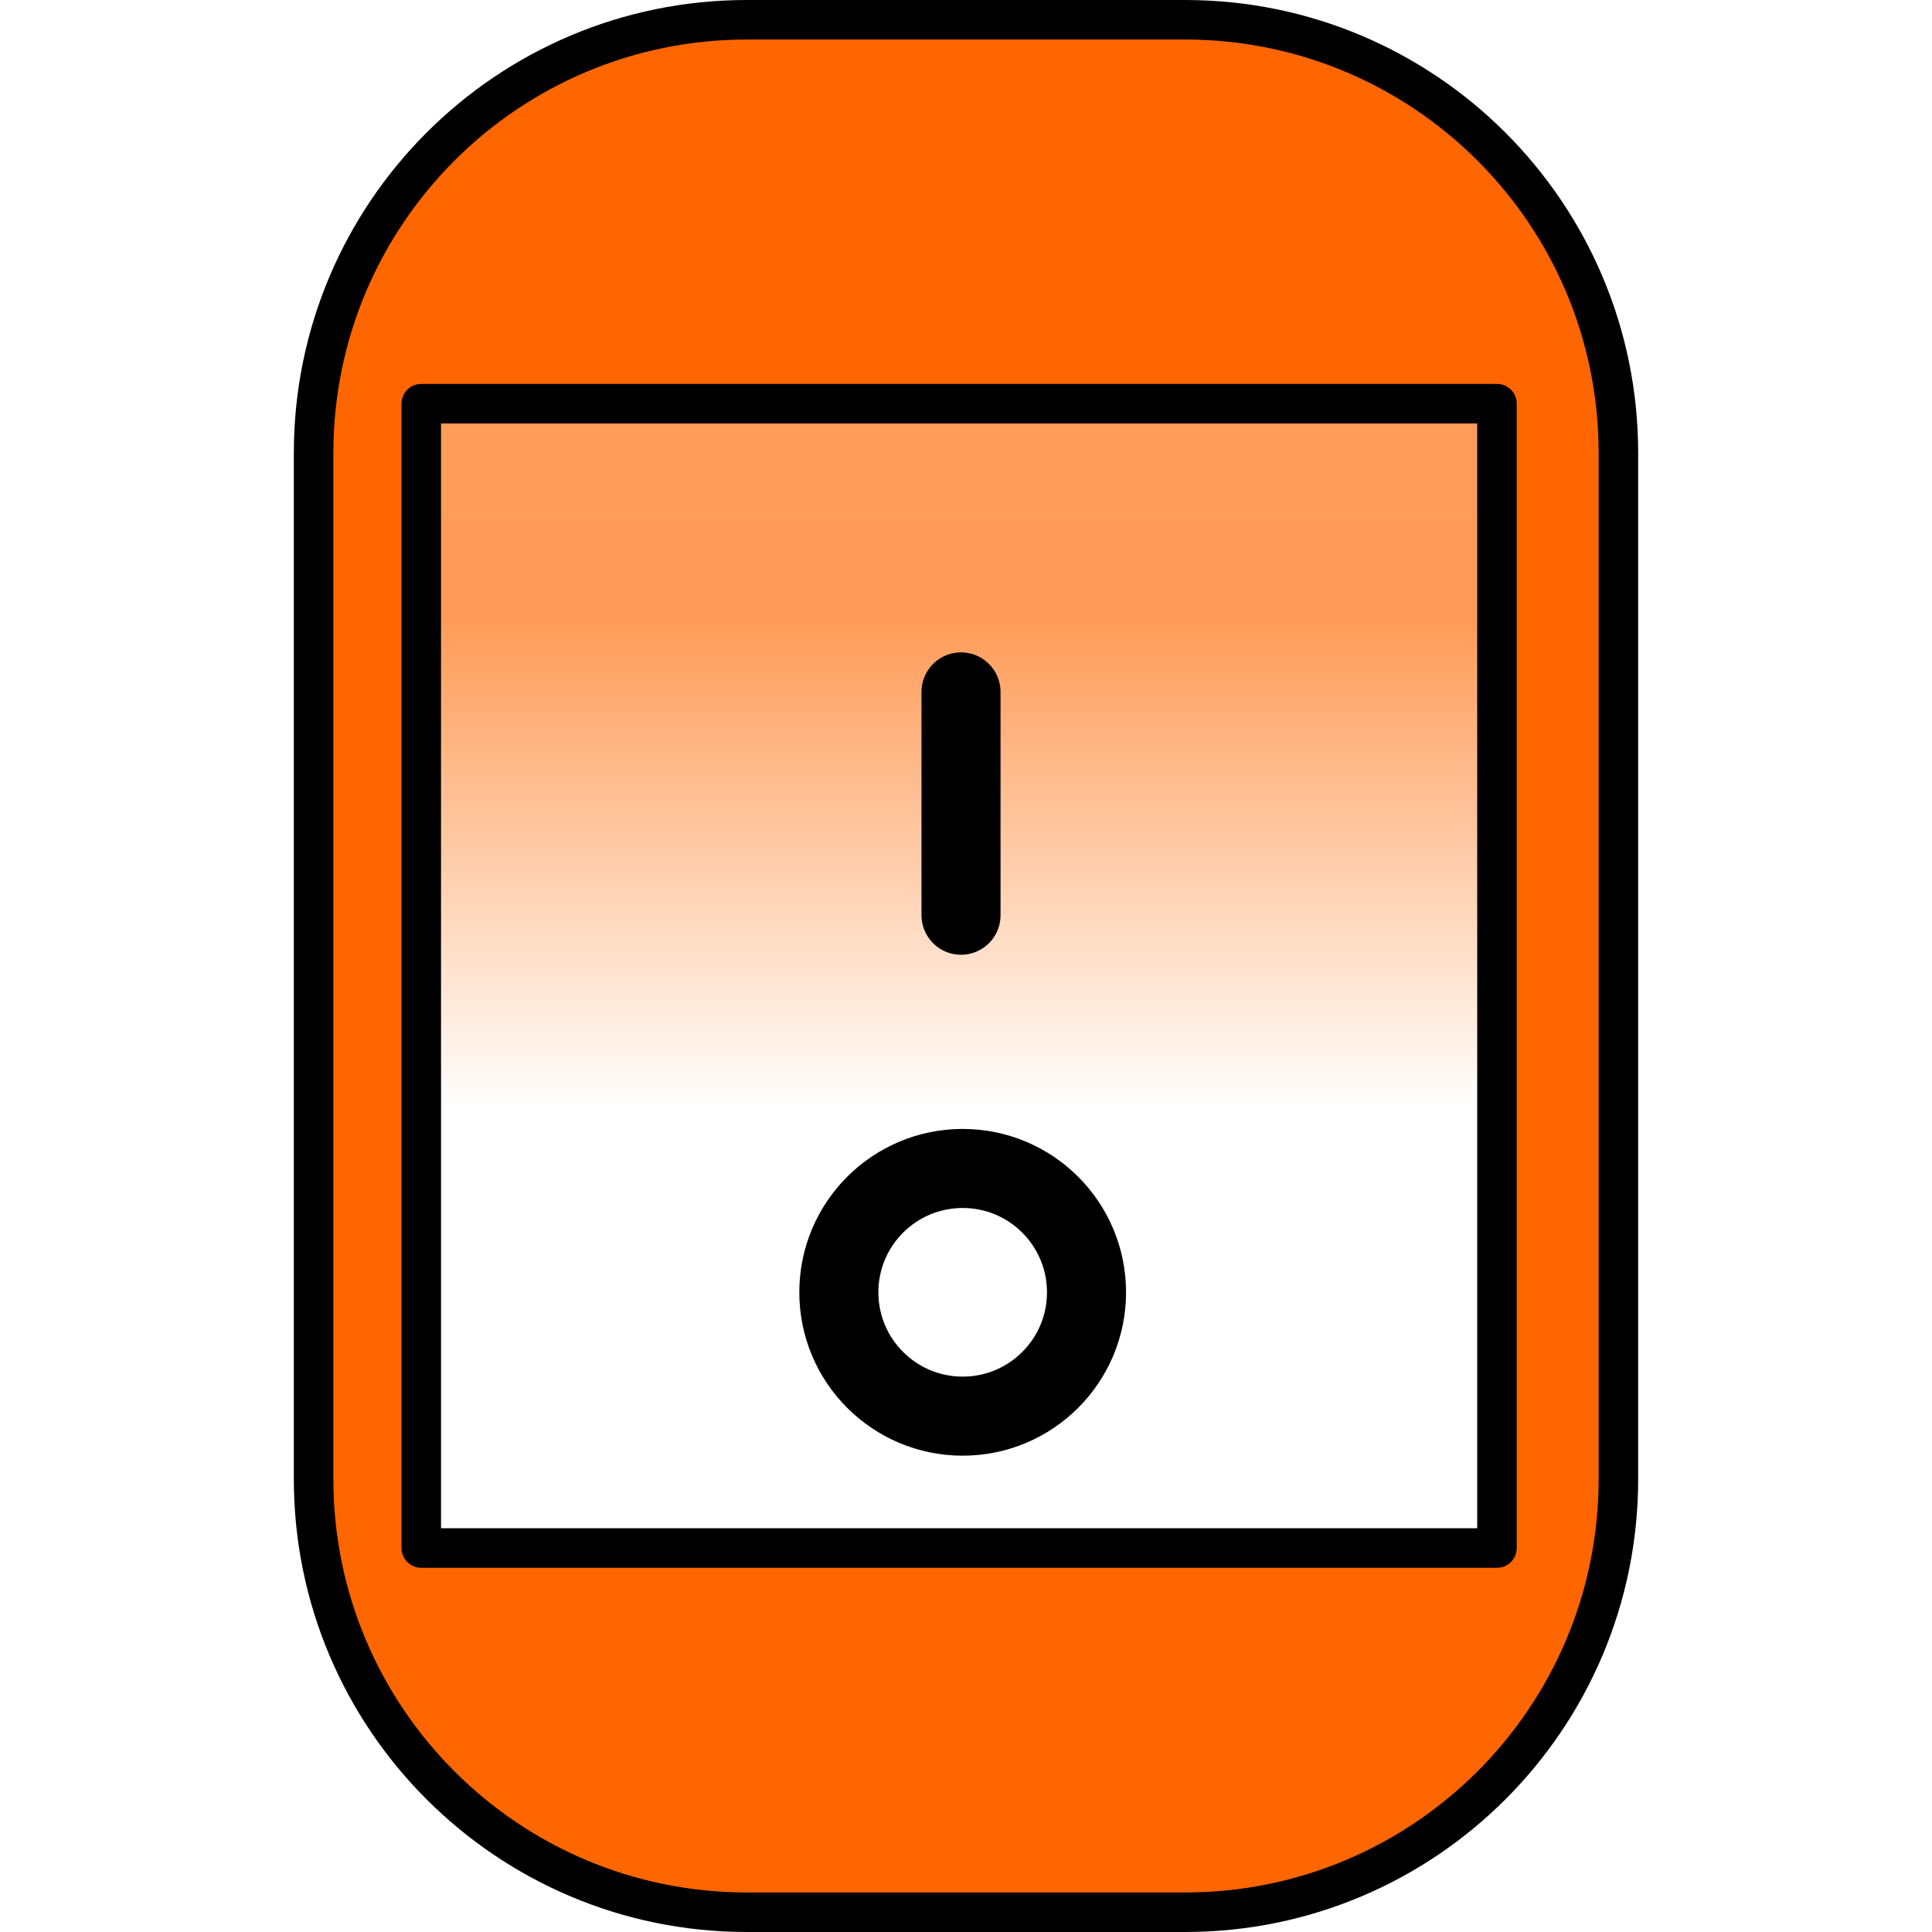
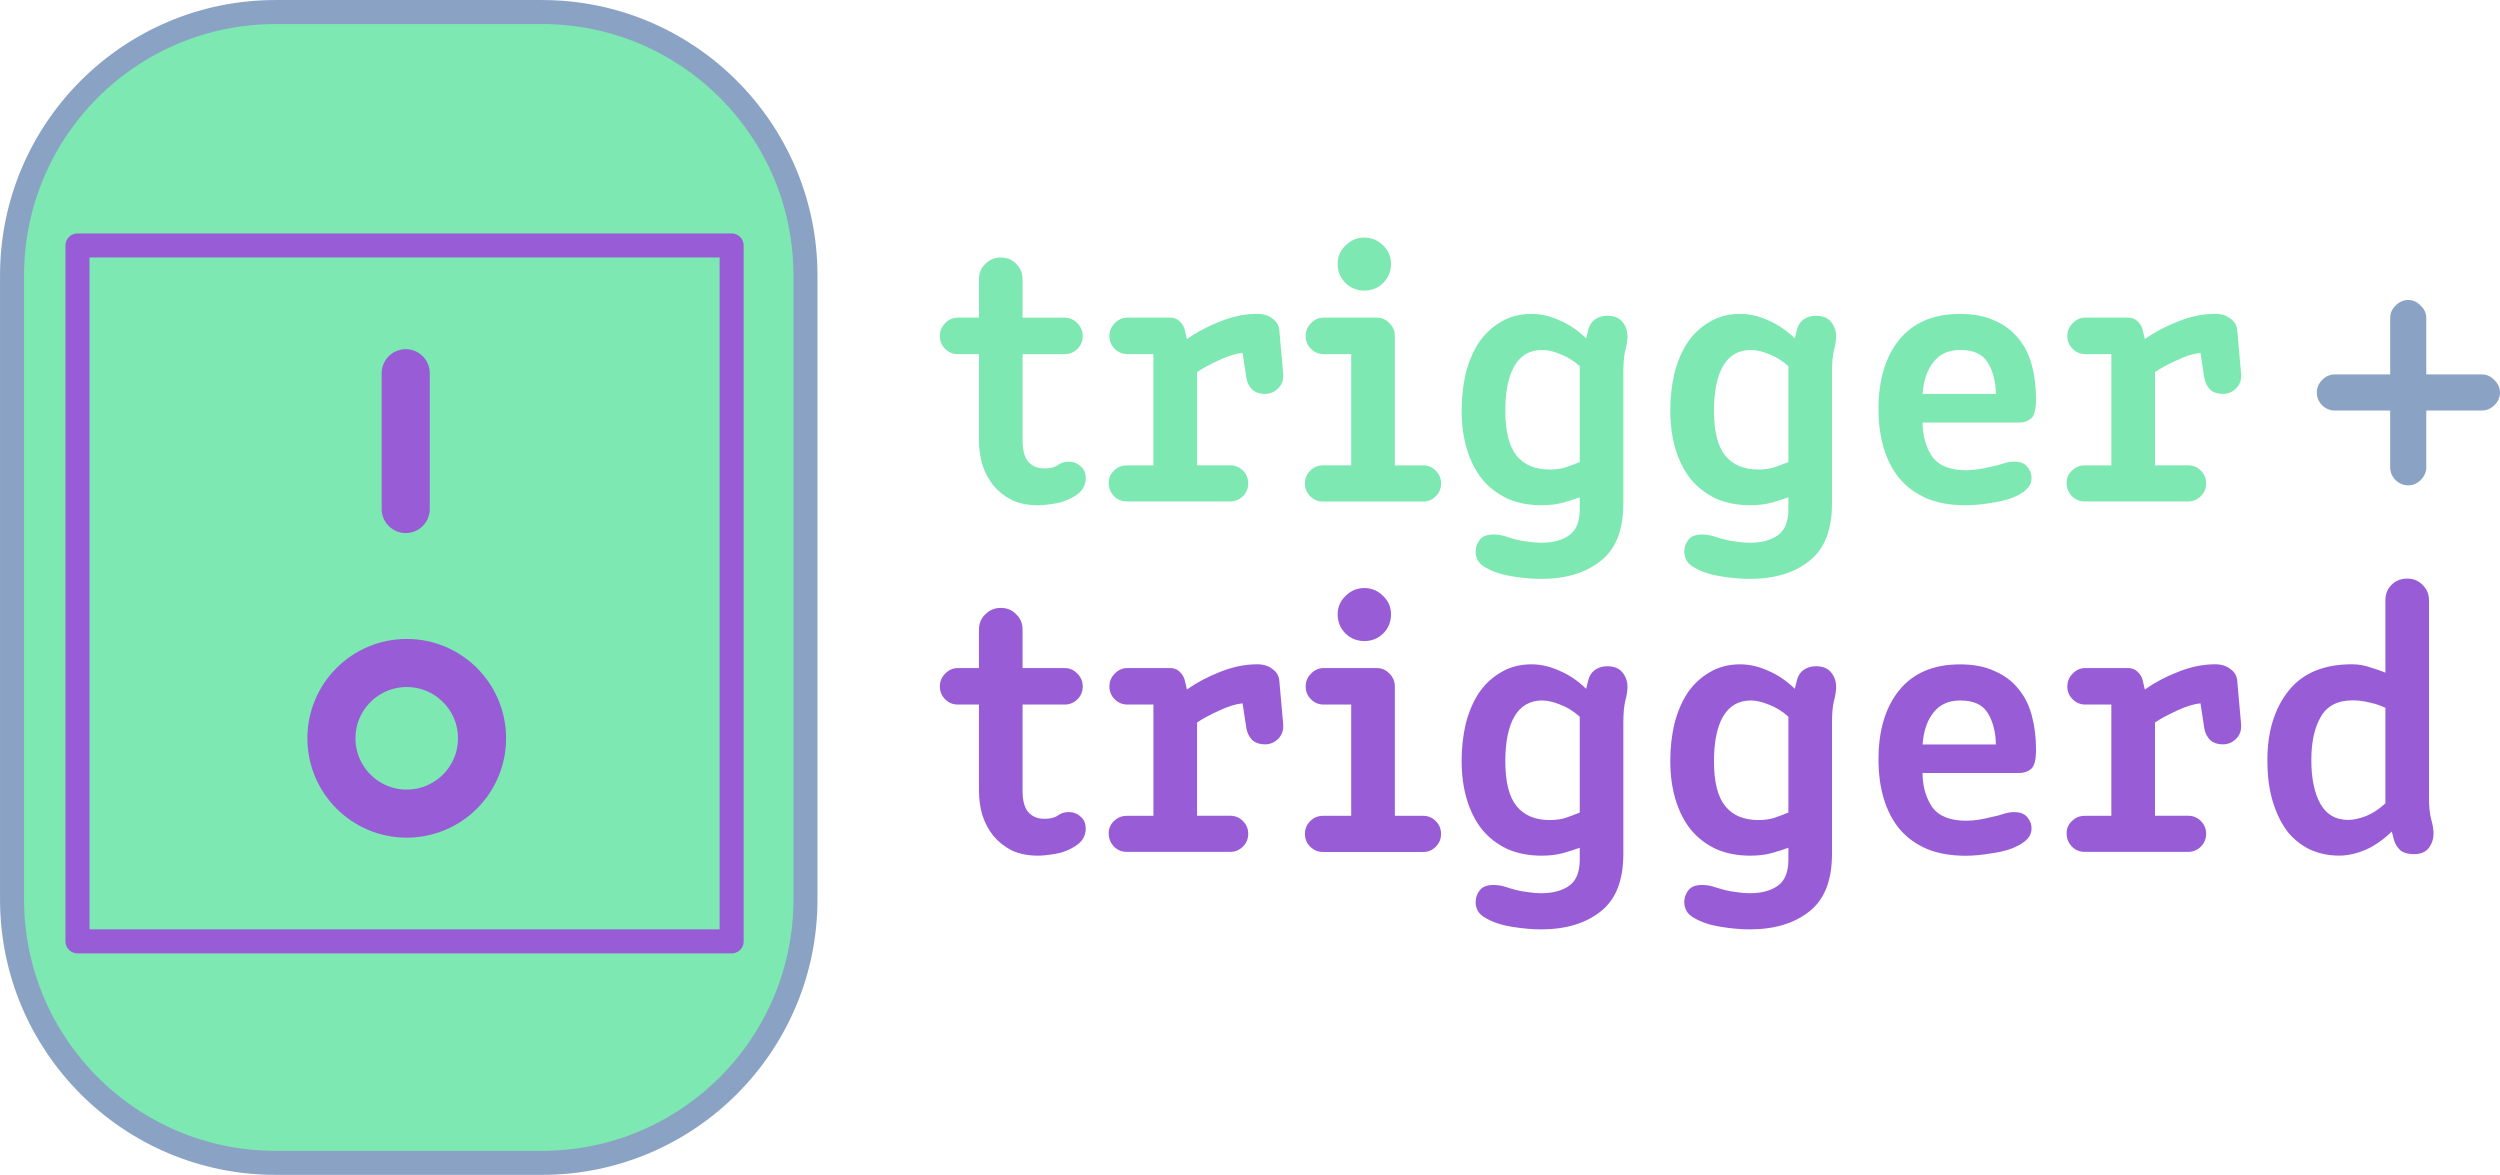
- <svg xmlns="http://www.w3.org/2000/svg" height="500" viewBox="0 0 132.292 132.292" width="500">
+ <svg xmlns="http://www.w3.org/2000/svg" height="100" viewBox="0 0 56.302 26.458" width="212.794" version="1.1" id="svg23">
+   <defs id="defs27" />
  <linearGradient id="a" gradientUnits="userSpaceOnUse" x1="131.014" x2="131.014" y1="56.457" y2="109.046">
-     <stop offset="0" stop-color="#ff9c59" />
-     <stop offset=".293" stop-color="#ff9b58" />
-     <stop offset="1" stop-color="#fff" />
+     <stop offset="0" stop-color="#ff9c59" id="stop2" />
+     <stop offset=".293" stop-color="#ff9b58" id="stop4" />
+     <stop offset="1" stop-color="#fff" id="stop6" />
  </linearGradient>
-   <g stroke="#000" transform="matrix(.9022083 0 0 .9022083 -51.16273 -22.43706)">
-     <g stroke-linecap="round" stroke-linejoin="round" stroke-width="3">
-       <rect fill="#f60" height="143.631" ry="32.884" width="99.03" x="80.509" y="26.369" />
-       <path d="m88.68 55.507h81.643v86.851h-81.643z" fill="url(#a)" />
-     </g>
-     <g fill="none" stroke-width="6">
-       <path d="m129.646 77.382v16.949" stroke-linecap="round" />
-       <circle cx="129.772" cy="122.95" r="9.399" stroke-linejoin="round" />
-     </g>
+   <rect fill="#f60" height="25.917" ry="5.934" width="17.869" x="0.271" y="0.271" id="rect9" style="fill:#7de8b2;fill-opacity:1;stroke:#8aa2c4;stroke-width:0.541;stroke-linecap:round;stroke-linejoin:round;stroke-opacity:1" />
+   <path d="M 1.745,5.528 H 16.477 V 21.2 H 1.745 Z" fill="url(#a)" id="path11" style="fill:#7de8b2;fill-opacity:1;stroke:#985cd6;stroke-width:0.541;stroke-linecap:round;stroke-linejoin:round;stroke-opacity:1" />
+   <path d="M 9.137,8.405 V 11.463" stroke-linecap="round" id="path15" style="fill:none;fill-opacity:1;stroke:#985cd6;stroke-width:1.083;stroke-opacity:1" />
+   <path id="circle17" style="fill:none;stroke:#985cd6;stroke-width:1.083;stroke-linejoin:round" d="m 10.856,16.627 a 1.696,1.696 0 0 1 -1.696,1.696 1.696,1.696 0 0 1 -1.696,-1.696 1.696,1.696 0 0 1 1.696,-1.696 1.696,1.696 0 0 1 1.696,1.696 z" />
+   <g aria-label="trigger + triggerd" id="text9188" style="font-weight:600;font-size:8.467px;font-family:FreeSans;-inkscape-font-specification:'FreeSans Semi-Bold';text-align:center;text-anchor:middle;fill:#92edbf;stroke-width:5.953;stroke-opacity:0.75;stop-color:#000000">
+     <path d="m 22.047,7.975 h -0.474 q -0.169,0 -0.288,-0.119 -0.119,-0.119 -0.119,-0.288 0,-0.169 0.119,-0.288 0.119,-0.127 0.288,-0.127 h 0.474 V 6.29 q 0,-0.212 0.144,-0.347 0.144,-0.144 0.347,-0.144 0.212,0 0.347,0.144 0.144,0.135 0.144,0.347 v 0.864 h 0.948 q 0.169,0 0.288,0.127 0.119,0.119 0.119,0.288 0,0.169 -0.119,0.288 -0.119,0.119 -0.288,0.119 h -0.948 v 1.947 q 0,0.322 0.127,0.474 0.135,0.152 0.364,0.152 0.203,0 0.305,-0.076 0.102,-0.076 0.246,-0.076 0.152,0 0.262,0.102 0.119,0.093 0.119,0.279 0,0.11 -0.059,0.212 -0.051,0.093 -0.169,0.169 -0.203,0.135 -0.449,0.178 -0.246,0.042 -0.398,0.042 -0.339,0 -0.593,-0.119 -0.246,-0.127 -0.415,-0.33 -0.161,-0.203 -0.246,-0.466 -0.076,-0.262 -0.076,-0.55 z" style="fill:#7de8b2" id="path17414" />
+     <path d="m 24.968,10.879 q 0,-0.169 0.119,-0.279 0.119,-0.119 0.288,-0.119 h 0.601 V 7.975 h -0.584 q -0.169,0 -0.288,-0.119 -0.119,-0.119 -0.119,-0.288 0,-0.169 0.119,-0.288 0.119,-0.127 0.288,-0.127 h 0.965 q 0.119,0 0.203,0.076 0.085,0.076 0.119,0.186 l 0.051,0.22 q 0.339,-0.237 0.754,-0.398 0.423,-0.169 0.83,-0.169 0.212,0 0.347,0.11 0.144,0.102 0.152,0.279 l 0.085,0.957 q 0.017,0.203 -0.11,0.33 -0.127,0.127 -0.296,0.127 -0.186,0 -0.296,-0.102 -0.102,-0.11 -0.127,-0.262 l -0.085,-0.559 q -0.246,0.025 -0.542,0.169 -0.296,0.135 -0.483,0.262 v 2.1 h 0.745 q 0.169,0 0.288,0.119 0.119,0.119 0.119,0.288 0,0.169 -0.119,0.288 -0.119,0.119 -0.288,0.119 h -2.328 q -0.169,0 -0.288,-0.119 -0.119,-0.127 -0.119,-0.296 z" style="fill:#7de8b2" id="path17416" />
+     <path d="m 29.388,10.887 q 0,-0.169 0.119,-0.288 0.119,-0.119 0.288,-0.119 h 0.635 V 7.975 h -0.618 q -0.169,0 -0.288,-0.119 -0.119,-0.119 -0.119,-0.288 0,-0.169 0.119,-0.288 0.119,-0.127 0.288,-0.127 h 1.194 q 0.169,0 0.288,0.127 0.119,0.119 0.119,0.288 v 2.913 h 0.643 q 0.161,0 0.279,0.119 0.119,0.119 0.119,0.288 0,0.169 -0.119,0.288 -0.119,0.119 -0.279,0.119 h -2.261 q -0.169,0 -0.288,-0.119 -0.119,-0.119 -0.119,-0.288 z m 1.338,-4.343 q -0.246,0 -0.423,-0.169 -0.178,-0.178 -0.178,-0.432 0,-0.246 0.178,-0.415 0.178,-0.178 0.423,-0.178 0.246,0 0.423,0.178 0.178,0.169 0.178,0.415 0,0.254 -0.178,0.432 -0.178,0.169 -0.423,0.169 z" style="fill:#7de8b2" id="path17418" />
+     <path d="m 35.721,7.619 0.051,-0.203 q 0.034,-0.135 0.144,-0.22 0.119,-0.085 0.279,-0.085 0.237,0 0.347,0.144 0.11,0.135 0.11,0.322 0,0.135 -0.051,0.322 -0.042,0.178 -0.042,0.491 v 2.946 q 0,0.897 -0.508,1.295 -0.508,0.406 -1.346,0.406 -0.296,0 -0.66,-0.059 -0.356,-0.059 -0.584,-0.195 -0.127,-0.068 -0.178,-0.161 -0.051,-0.093 -0.051,-0.195 0,-0.152 0.093,-0.271 0.093,-0.119 0.305,-0.119 0.127,0 0.246,0.034 0.127,0.042 0.254,0.076 0.127,0.034 0.279,0.051 0.161,0.025 0.296,0.025 0.398,0 0.635,-0.169 0.237,-0.169 0.237,-0.584 V 11.2 q -0.161,0.059 -0.373,0.119 -0.212,0.059 -0.483,0.059 -0.44,0 -0.779,-0.152 -0.339,-0.161 -0.567,-0.44 -0.22,-0.279 -0.339,-0.669 -0.119,-0.398 -0.119,-0.872 0,-0.44 0.093,-0.838 0.102,-0.398 0.296,-0.694 0.203,-0.296 0.5,-0.466 0.296,-0.178 0.686,-0.178 0.313,0 0.627,0.144 0.322,0.135 0.601,0.406 z M 35.577,10.404 V 8.245 q -0.212,-0.186 -0.44,-0.271 -0.229,-0.093 -0.406,-0.093 -0.415,0 -0.627,0.364 -0.203,0.356 -0.203,1.008 0,0.694 0.254,1.008 0.254,0.313 0.745,0.313 0.212,0 0.364,-0.051 0.152,-0.051 0.313,-0.119 z" style="fill:#7de8b2" id="path17420" />
+     <path d="m 40.42,7.619 0.051,-0.203 q 0.034,-0.135 0.144,-0.22 0.119,-0.085 0.279,-0.085 0.237,0 0.347,0.144 0.11,0.135 0.11,0.322 0,0.135 -0.051,0.322 -0.042,0.178 -0.042,0.491 v 2.946 q 0,0.897 -0.508,1.295 -0.508,0.406 -1.346,0.406 -0.296,0 -0.66,-0.059 -0.356,-0.059 -0.584,-0.195 -0.127,-0.068 -0.178,-0.161 -0.051,-0.093 -0.051,-0.195 0,-0.152 0.093,-0.271 0.093,-0.119 0.305,-0.119 0.127,0 0.246,0.034 0.127,0.042 0.254,0.076 0.127,0.034 0.279,0.051 0.161,0.025 0.296,0.025 0.398,0 0.635,-0.169 0.237,-0.169 0.237,-0.584 V 11.2 q -0.161,0.059 -0.373,0.119 -0.212,0.059 -0.483,0.059 -0.44,0 -0.779,-0.152 -0.339,-0.161 -0.567,-0.44 -0.22,-0.279 -0.339,-0.669 -0.119,-0.398 -0.119,-0.872 0,-0.44 0.093,-0.838 0.102,-0.398 0.296,-0.694 0.203,-0.296 0.5,-0.466 0.296,-0.178 0.686,-0.178 0.313,0 0.627,0.144 0.322,0.135 0.601,0.406 z M 40.276,10.404 V 8.245 q -0.212,-0.186 -0.44,-0.271 -0.229,-0.093 -0.406,-0.093 -0.415,0 -0.627,0.364 -0.203,0.356 -0.203,1.008 0,0.694 0.254,1.008 0.254,0.313 0.745,0.313 0.212,0 0.364,-0.051 0.152,-0.051 0.313,-0.119 z" style="fill:#7de8b2" id="path17422" />
+     <path d="m 43.298,9.515 q 0,0.44 0.212,0.762 0.22,0.313 0.77,0.313 0.152,0 0.296,-0.025 0.144,-0.025 0.279,-0.059 0.135,-0.025 0.262,-0.068 0.127,-0.042 0.246,-0.042 0.203,0 0.296,0.119 0.093,0.11 0.093,0.246 0,0.135 -0.085,0.229 -0.085,0.093 -0.203,0.152 -0.229,0.127 -0.584,0.178 -0.347,0.059 -0.61,0.059 -0.5,0 -0.872,-0.152 -0.373,-0.161 -0.618,-0.449 -0.237,-0.288 -0.356,-0.686 -0.119,-0.398 -0.119,-0.881 0,-0.982 0.466,-1.558 0.474,-0.584 1.372,-0.584 0.457,0 0.779,0.152 0.33,0.144 0.533,0.398 0.212,0.254 0.305,0.61 0.093,0.347 0.093,0.762 0,0.339 -0.11,0.432 -0.11,0.093 -0.271,0.093 z m 0,-0.643 h 1.651 Q 44.941,8.44 44.763,8.161 44.594,7.881 44.145,7.881 q -0.389,0 -0.601,0.271 -0.212,0.262 -0.246,0.72 z" style="fill:#7de8b2" id="path17424" />
+     <path d="m 46.541,10.879 q 0,-0.169 0.119,-0.279 0.119,-0.119 0.288,-0.119 H 47.549 V 7.975 h -0.584 q -0.169,0 -0.288,-0.119 -0.119,-0.119 -0.119,-0.288 0,-0.169 0.119,-0.288 0.119,-0.127 0.288,-0.127 h 0.965 q 0.119,0 0.203,0.076 0.085,0.076 0.119,0.186 l 0.051,0.22 q 0.339,-0.237 0.754,-0.398 0.423,-0.169 0.83,-0.169 0.212,0 0.347,0.11 0.144,0.102 0.152,0.279 l 0.085,0.957 q 0.017,0.203 -0.11,0.33 -0.127,0.127 -0.296,0.127 -0.186,0 -0.296,-0.102 -0.102,-0.11 -0.127,-0.262 l -0.085,-0.559 q -0.246,0.025 -0.542,0.169 -0.296,0.135 -0.483,0.262 v 2.1 h 0.745 q 0.169,0 0.288,0.119 0.119,0.119 0.119,0.288 0,0.169 -0.119,0.288 -0.119,0.119 -0.288,0.119 h -2.328 q -0.169,0 -0.288,-0.119 -0.119,-0.127 -0.119,-0.296 z" style="fill:#7de8b2" id="path17426" />
+     <path d="m 54.642,8.432 h 1.253 q 0.161,0 0.279,0.127 0.127,0.119 0.127,0.279 0,0.169 -0.127,0.288 -0.119,0.119 -0.279,0.119 h -1.253 v 1.278 q 0,0.161 -0.127,0.288 -0.119,0.119 -0.279,0.119 -0.161,0 -0.288,-0.119 -0.119,-0.127 -0.119,-0.288 V 9.245 h -1.245 q -0.169,0 -0.288,-0.119 -0.119,-0.119 -0.119,-0.288 0,-0.161 0.119,-0.279 0.119,-0.127 0.288,-0.127 h 1.245 V 7.162 q 0,-0.161 0.119,-0.279 0.127,-0.127 0.288,-0.127 0.161,0 0.279,0.127 0.127,0.119 0.127,0.279 z" style="letter-spacing:0px;fill:#8aa2c4" id="path17428" />
+     <path d="m 22.047,15.867 h -0.474 q -0.169,0 -0.288,-0.119 -0.119,-0.119 -0.119,-0.288 0,-0.169 0.119,-0.288 0.119,-0.127 0.288,-0.127 h 0.474 v -0.864 q 0,-0.212 0.144,-0.347 0.144,-0.144 0.347,-0.144 0.212,0 0.347,0.144 0.144,0.135 0.144,0.347 v 0.864 h 0.948 q 0.169,0 0.288,0.127 0.119,0.119 0.119,0.288 0,0.169 -0.119,0.288 -0.119,0.119 -0.288,0.119 h -0.948 v 1.947 q 0,0.322 0.127,0.474 0.135,0.152 0.364,0.152 0.203,0 0.305,-0.076 0.102,-0.076 0.246,-0.076 0.152,0 0.262,0.102 0.119,0.093 0.119,0.279 0,0.11 -0.059,0.212 -0.051,0.093 -0.169,0.169 -0.203,0.135 -0.449,0.178 -0.246,0.042 -0.398,0.042 -0.339,0 -0.593,-0.119 -0.246,-0.127 -0.415,-0.33 -0.161,-0.203 -0.246,-0.466 -0.076,-0.262 -0.076,-0.55 z" style="font-family:'Clone Rounded PE';-inkscape-font-specification:'Clone Rounded PE Semi-Bold';text-align:start;text-anchor:start;fill:#985cd6" id="path17430" />
+     <path d="m 24.968,18.771 q 0,-0.169 0.119,-0.279 0.119,-0.119 0.288,-0.119 h 0.601 v -2.506 h -0.584 q -0.169,0 -0.288,-0.119 -0.119,-0.119 -0.119,-0.288 0,-0.169 0.119,-0.288 0.119,-0.127 0.288,-0.127 h 0.965 q 0.119,0 0.203,0.076 0.085,0.076 0.119,0.186 l 0.051,0.22 q 0.339,-0.237 0.754,-0.398 0.423,-0.169 0.83,-0.169 0.212,0 0.347,0.11 0.144,0.102 0.152,0.279 l 0.085,0.957 q 0.017,0.203 -0.11,0.33 -0.127,0.127 -0.296,0.127 -0.186,0 -0.296,-0.102 -0.102,-0.11 -0.127,-0.262 l -0.085,-0.559 q -0.246,0.025 -0.542,0.169 -0.296,0.135 -0.483,0.262 v 2.1 h 0.745 q 0.169,0 0.288,0.119 0.119,0.119 0.119,0.288 0,0.169 -0.119,0.288 -0.119,0.119 -0.288,0.119 h -2.328 q -0.169,0 -0.288,-0.119 -0.119,-0.127 -0.119,-0.296 z" style="font-family:'Clone Rounded PE';-inkscape-font-specification:'Clone Rounded PE Semi-Bold';text-align:start;text-anchor:start;fill:#985cd6" id="path17432" />
+     <path d="m 29.388,18.78 q 0,-0.169 0.119,-0.288 0.119,-0.119 0.288,-0.119 h 0.635 v -2.506 h -0.618 q -0.169,0 -0.288,-0.119 -0.119,-0.119 -0.119,-0.288 0,-0.169 0.119,-0.288 0.119,-0.127 0.288,-0.127 h 1.194 q 0.169,0 0.288,0.127 0.119,0.119 0.119,0.288 v 2.913 h 0.643 q 0.161,0 0.279,0.119 0.119,0.119 0.119,0.288 0,0.169 -0.119,0.288 -0.119,0.119 -0.279,0.119 h -2.261 q -0.169,0 -0.288,-0.119 -0.119,-0.119 -0.119,-0.288 z m 1.338,-4.343 q -0.246,0 -0.423,-0.169 -0.178,-0.178 -0.178,-0.432 0,-0.246 0.178,-0.415 0.178,-0.178 0.423,-0.178 0.246,0 0.423,0.178 0.178,0.169 0.178,0.415 0,0.254 -0.178,0.432 -0.178,0.169 -0.423,0.169 z" style="font-family:'Clone Rounded PE';-inkscape-font-specification:'Clone Rounded PE Semi-Bold';text-align:start;text-anchor:start;fill:#985cd6" id="path17434" />
+     <path d="m 35.721,15.512 0.051,-0.203 q 0.034,-0.135 0.144,-0.22 0.119,-0.085 0.279,-0.085 0.237,0 0.347,0.144 0.11,0.135 0.11,0.322 0,0.135 -0.051,0.322 -0.042,0.178 -0.042,0.491 v 2.946 q 0,0.897 -0.508,1.295 -0.508,0.406 -1.346,0.406 -0.296,0 -0.66,-0.059 -0.356,-0.059 -0.584,-0.195 -0.127,-0.068 -0.178,-0.161 -0.051,-0.093 -0.051,-0.195 0,-0.152 0.093,-0.271 0.093,-0.119 0.305,-0.119 0.127,0 0.246,0.034 0.127,0.042 0.254,0.076 0.127,0.034 0.279,0.051 0.161,0.025 0.296,0.025 0.398,0 0.635,-0.169 0.237,-0.169 0.237,-0.584 v -0.271 q -0.161,0.059 -0.373,0.119 -0.212,0.059 -0.483,0.059 -0.44,0 -0.779,-0.152 -0.339,-0.161 -0.567,-0.44 -0.22,-0.279 -0.339,-0.669 -0.119,-0.398 -0.119,-0.872 0,-0.44 0.093,-0.838 0.102,-0.398 0.296,-0.694 0.203,-0.296 0.5,-0.466 0.296,-0.178 0.686,-0.178 0.313,0 0.627,0.144 0.322,0.135 0.601,0.406 z m -0.144,2.786 v -2.159 q -0.212,-0.186 -0.44,-0.271 -0.229,-0.093 -0.406,-0.093 -0.415,0 -0.627,0.364 -0.203,0.356 -0.203,1.008 0,0.694 0.254,1.008 0.254,0.313 0.745,0.313 0.212,0 0.364,-0.051 0.152,-0.051 0.313,-0.119 z" style="font-family:'Clone Rounded PE';-inkscape-font-specification:'Clone Rounded PE Semi-Bold';text-align:start;text-anchor:start;fill:#985cd6" id="path17436" />
+     <path d="m 40.42,15.512 0.051,-0.203 q 0.034,-0.135 0.144,-0.22 0.119,-0.085 0.279,-0.085 0.237,0 0.347,0.144 0.11,0.135 0.11,0.322 0,0.135 -0.051,0.322 -0.042,0.178 -0.042,0.491 v 2.946 q 0,0.897 -0.508,1.295 -0.508,0.406 -1.346,0.406 -0.296,0 -0.66,-0.059 -0.356,-0.059 -0.584,-0.195 -0.127,-0.068 -0.178,-0.161 -0.051,-0.093 -0.051,-0.195 0,-0.152 0.093,-0.271 0.093,-0.119 0.305,-0.119 0.127,0 0.246,0.034 0.127,0.042 0.254,0.076 0.127,0.034 0.279,0.051 0.161,0.025 0.296,0.025 0.398,0 0.635,-0.169 0.237,-0.169 0.237,-0.584 v -0.271 q -0.161,0.059 -0.373,0.119 -0.212,0.059 -0.483,0.059 -0.44,0 -0.779,-0.152 -0.339,-0.161 -0.567,-0.44 -0.22,-0.279 -0.339,-0.669 -0.119,-0.398 -0.119,-0.872 0,-0.44 0.093,-0.838 0.102,-0.398 0.296,-0.694 0.203,-0.296 0.5,-0.466 0.296,-0.178 0.686,-0.178 0.313,0 0.627,0.144 0.322,0.135 0.601,0.406 z m -0.144,2.786 v -2.159 q -0.212,-0.186 -0.44,-0.271 -0.229,-0.093 -0.406,-0.093 -0.415,0 -0.627,0.364 -0.203,0.356 -0.203,1.008 0,0.694 0.254,1.008 0.254,0.313 0.745,0.313 0.212,0 0.364,-0.051 0.152,-0.051 0.313,-0.119 z" style="font-family:'Clone Rounded PE';-inkscape-font-specification:'Clone Rounded PE Semi-Bold';text-align:start;text-anchor:start;fill:#985cd6" id="path17438" />
+     <path d="m 43.298,17.408 q 0,0.44 0.212,0.762 0.22,0.313 0.77,0.313 0.152,0 0.296,-0.025 0.144,-0.025 0.279,-0.059 0.135,-0.025 0.262,-0.068 0.127,-0.042 0.246,-0.042 0.203,0 0.296,0.119 0.093,0.11 0.093,0.246 0,0.135 -0.085,0.229 -0.085,0.093 -0.203,0.152 -0.229,0.127 -0.584,0.178 -0.347,0.059 -0.61,0.059 -0.5,0 -0.872,-0.152 -0.373,-0.161 -0.618,-0.449 -0.237,-0.288 -0.356,-0.686 -0.119,-0.398 -0.119,-0.881 0,-0.982 0.466,-1.558 0.474,-0.584 1.372,-0.584 0.457,0 0.779,0.152 0.33,0.144 0.533,0.398 0.212,0.254 0.305,0.61 0.093,0.347 0.093,0.762 0,0.339 -0.11,0.432 -0.11,0.093 -0.271,0.093 z m 0,-0.643 h 1.651 q -0.009,-0.432 -0.186,-0.711 -0.169,-0.279 -0.618,-0.279 -0.389,0 -0.601,0.271 -0.212,0.262 -0.246,0.72 z" style="font-family:'Clone Rounded PE';-inkscape-font-specification:'Clone Rounded PE Semi-Bold';text-align:start;text-anchor:start;fill:#985cd6" id="path17440" />
+     <path d="m 46.541,18.771 q 0,-0.169 0.119,-0.279 0.119,-0.119 0.288,-0.119 h 0.601 v -2.506 h -0.584 q -0.169,0 -0.288,-0.119 -0.119,-0.119 -0.119,-0.288 0,-0.169 0.119,-0.288 0.119,-0.127 0.288,-0.127 h 0.965 q 0.119,0 0.203,0.076 0.085,0.076 0.119,0.186 l 0.051,0.22 q 0.339,-0.237 0.754,-0.398 0.423,-0.169 0.83,-0.169 0.212,0 0.347,0.11 0.144,0.102 0.152,0.279 l 0.085,0.957 q 0.017,0.203 -0.11,0.33 -0.127,0.127 -0.296,0.127 -0.186,0 -0.296,-0.102 -0.102,-0.11 -0.127,-0.262 l -0.085,-0.559 q -0.246,0.025 -0.542,0.169 -0.296,0.135 -0.483,0.262 v 2.1 h 0.745 q 0.169,0 0.288,0.119 0.119,0.119 0.119,0.288 0,0.169 -0.119,0.288 -0.119,0.119 -0.288,0.119 h -2.328 q -0.169,0 -0.288,-0.119 -0.119,-0.127 -0.119,-0.296 z" style="font-family:'Clone Rounded PE';-inkscape-font-specification:'Clone Rounded PE Semi-Bold';text-align:start;text-anchor:start;fill:#985cd6" id="path17442" />
+     <path d="m 53.721,15.147 v -1.626 q 0,-0.212 0.135,-0.347 0.144,-0.144 0.356,-0.144 0.212,0 0.347,0.144 0.144,0.135 0.144,0.347 v 4.437 q 0,0.313 0.051,0.5 0.051,0.178 0.051,0.313 0,0.186 -0.11,0.33 -0.11,0.135 -0.33,0.135 -0.195,0 -0.305,-0.085 -0.102,-0.093 -0.144,-0.229 l -0.051,-0.195 q -0.288,0.279 -0.601,0.415 -0.305,0.127 -0.584,0.127 -0.339,0 -0.635,-0.127 -0.296,-0.135 -0.516,-0.398 -0.212,-0.271 -0.339,-0.677 -0.127,-0.406 -0.127,-0.948 0,-0.957 0.474,-1.558 0.474,-0.601 1.431,-0.601 0.212,0 0.406,0.068 0.195,0.059 0.347,0.119 z m 0,2.946 v -2.151 q -0.144,-0.076 -0.347,-0.119 -0.203,-0.051 -0.389,-0.051 -0.508,0 -0.72,0.373 -0.212,0.364 -0.212,0.974 0,0.618 0.203,0.982 0.203,0.364 0.627,0.364 0.169,0 0.398,-0.085 0.229,-0.093 0.44,-0.288 z" style="font-family:'Clone Rounded PE';-inkscape-font-specification:'Clone Rounded PE Semi-Bold';text-align:start;text-anchor:start;fill:#985cd6" id="path17444" />
  </g>
</svg>
